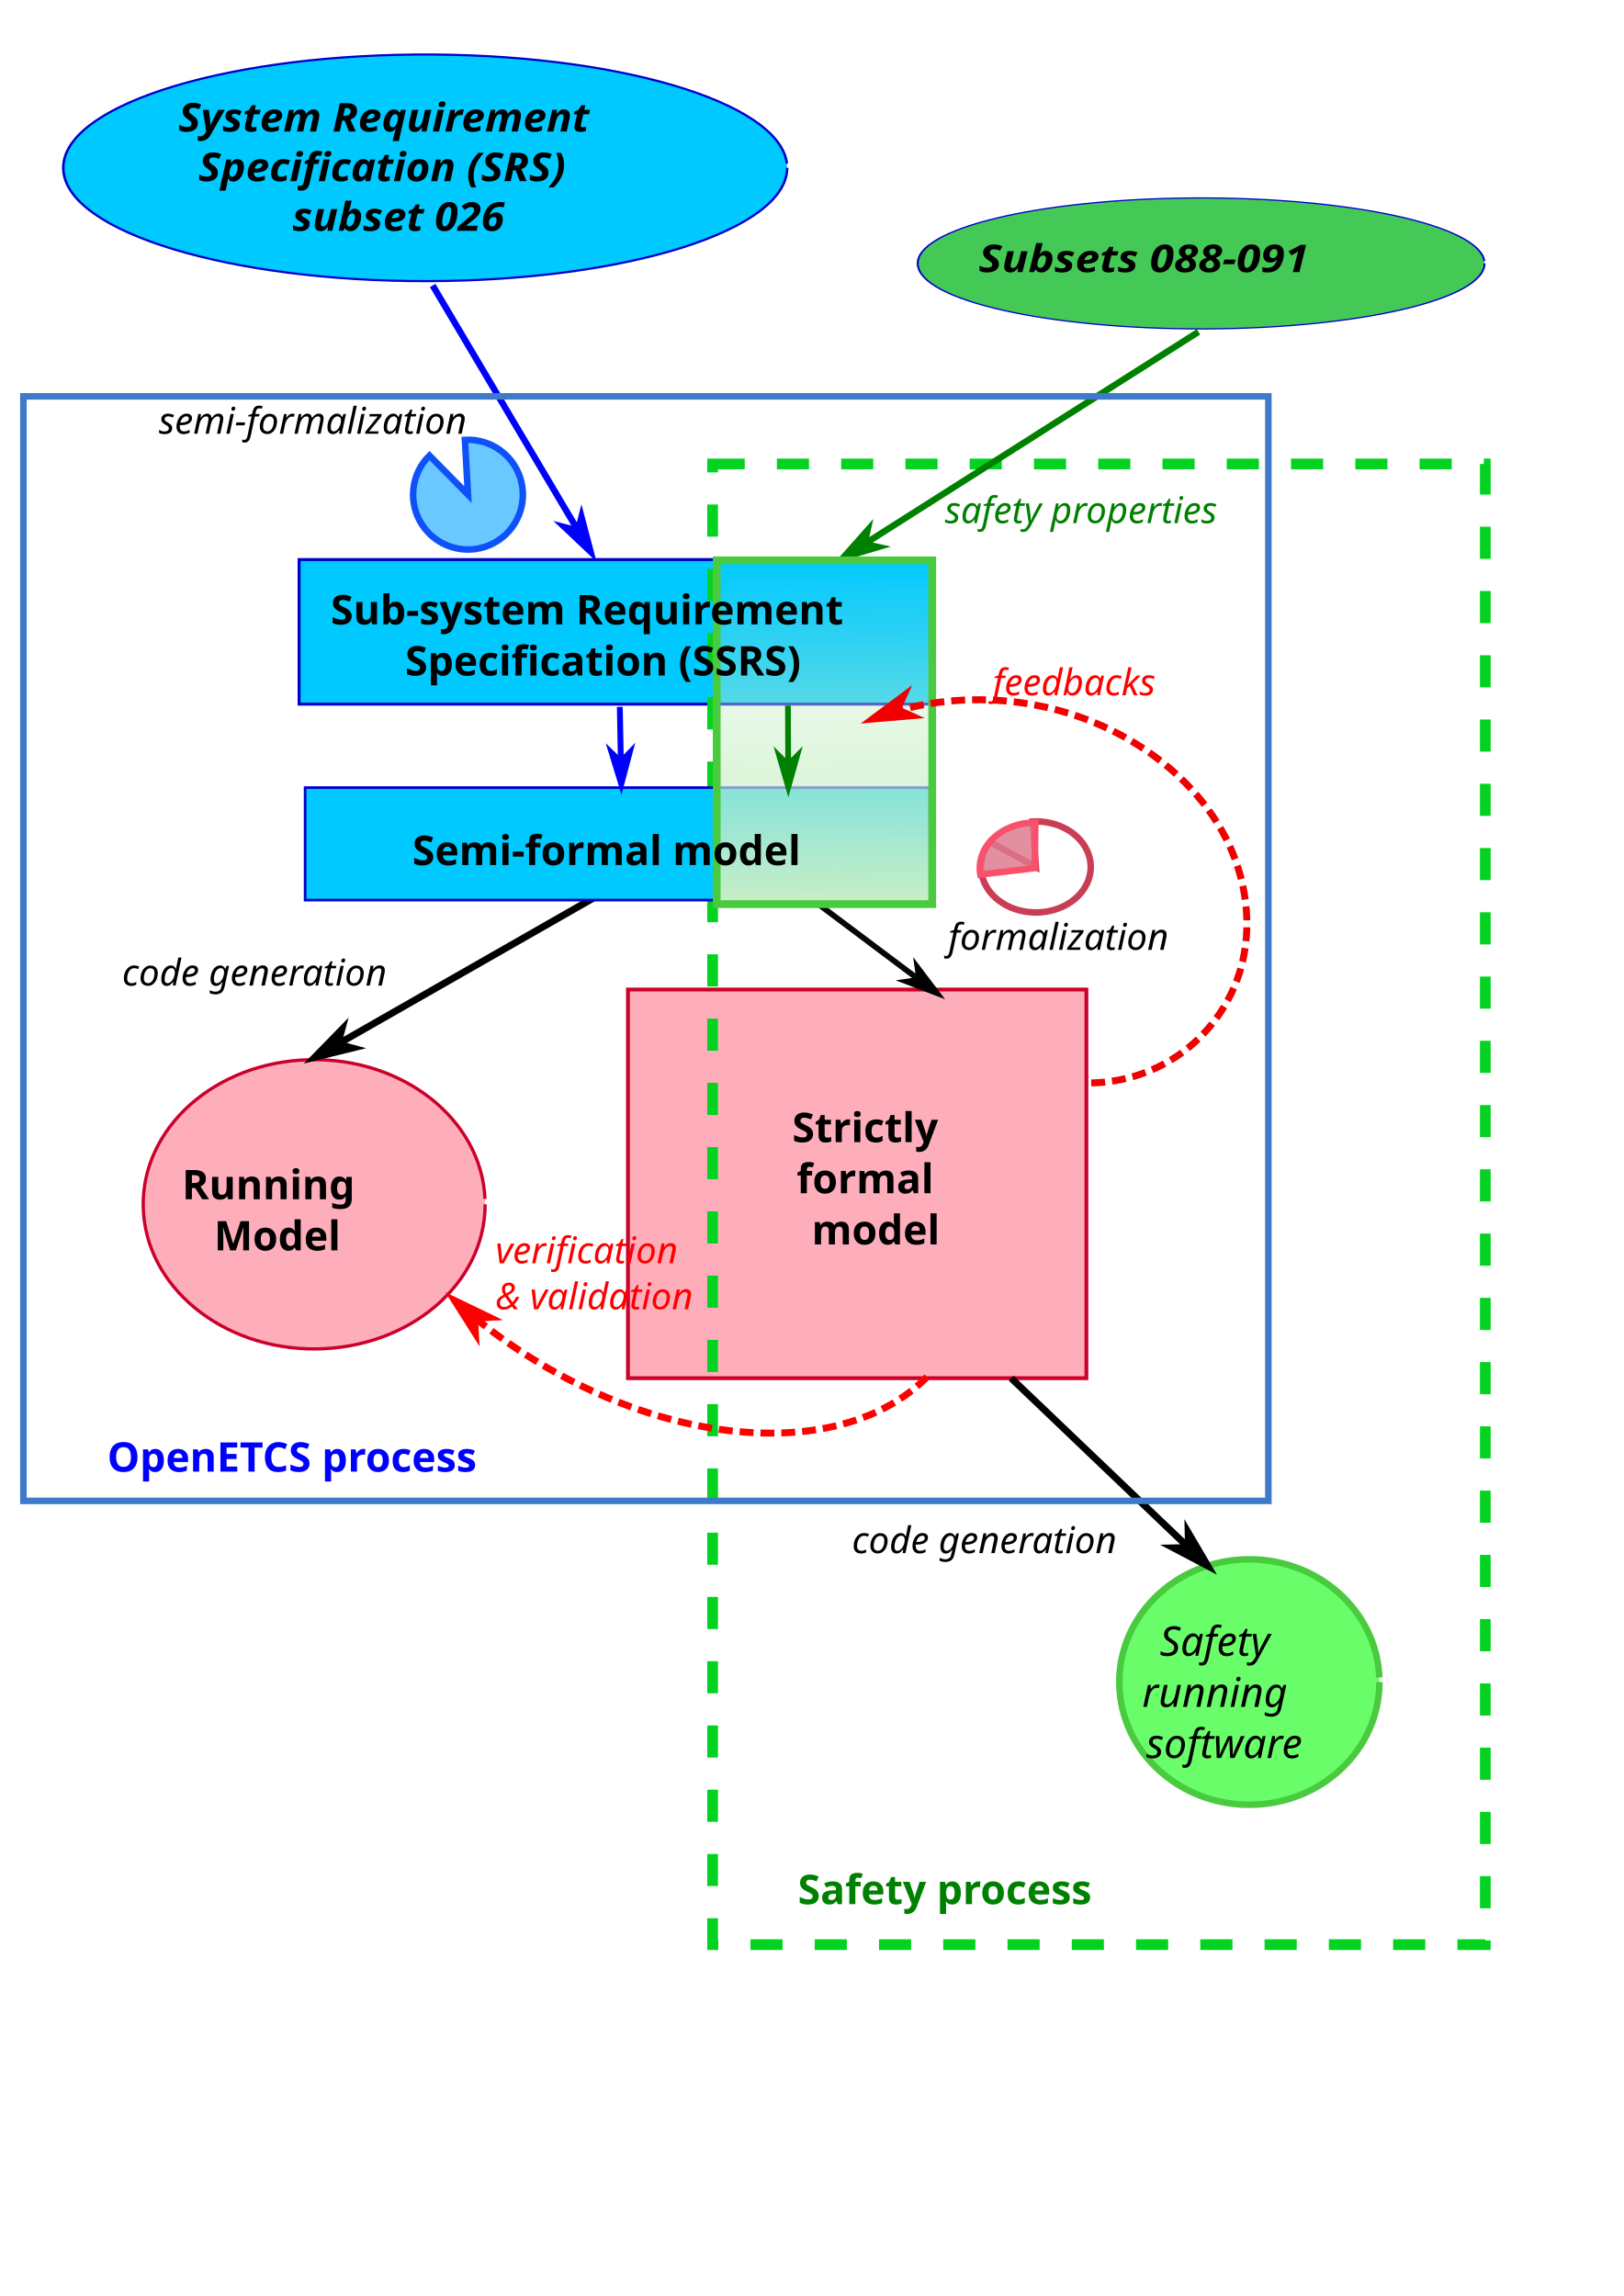
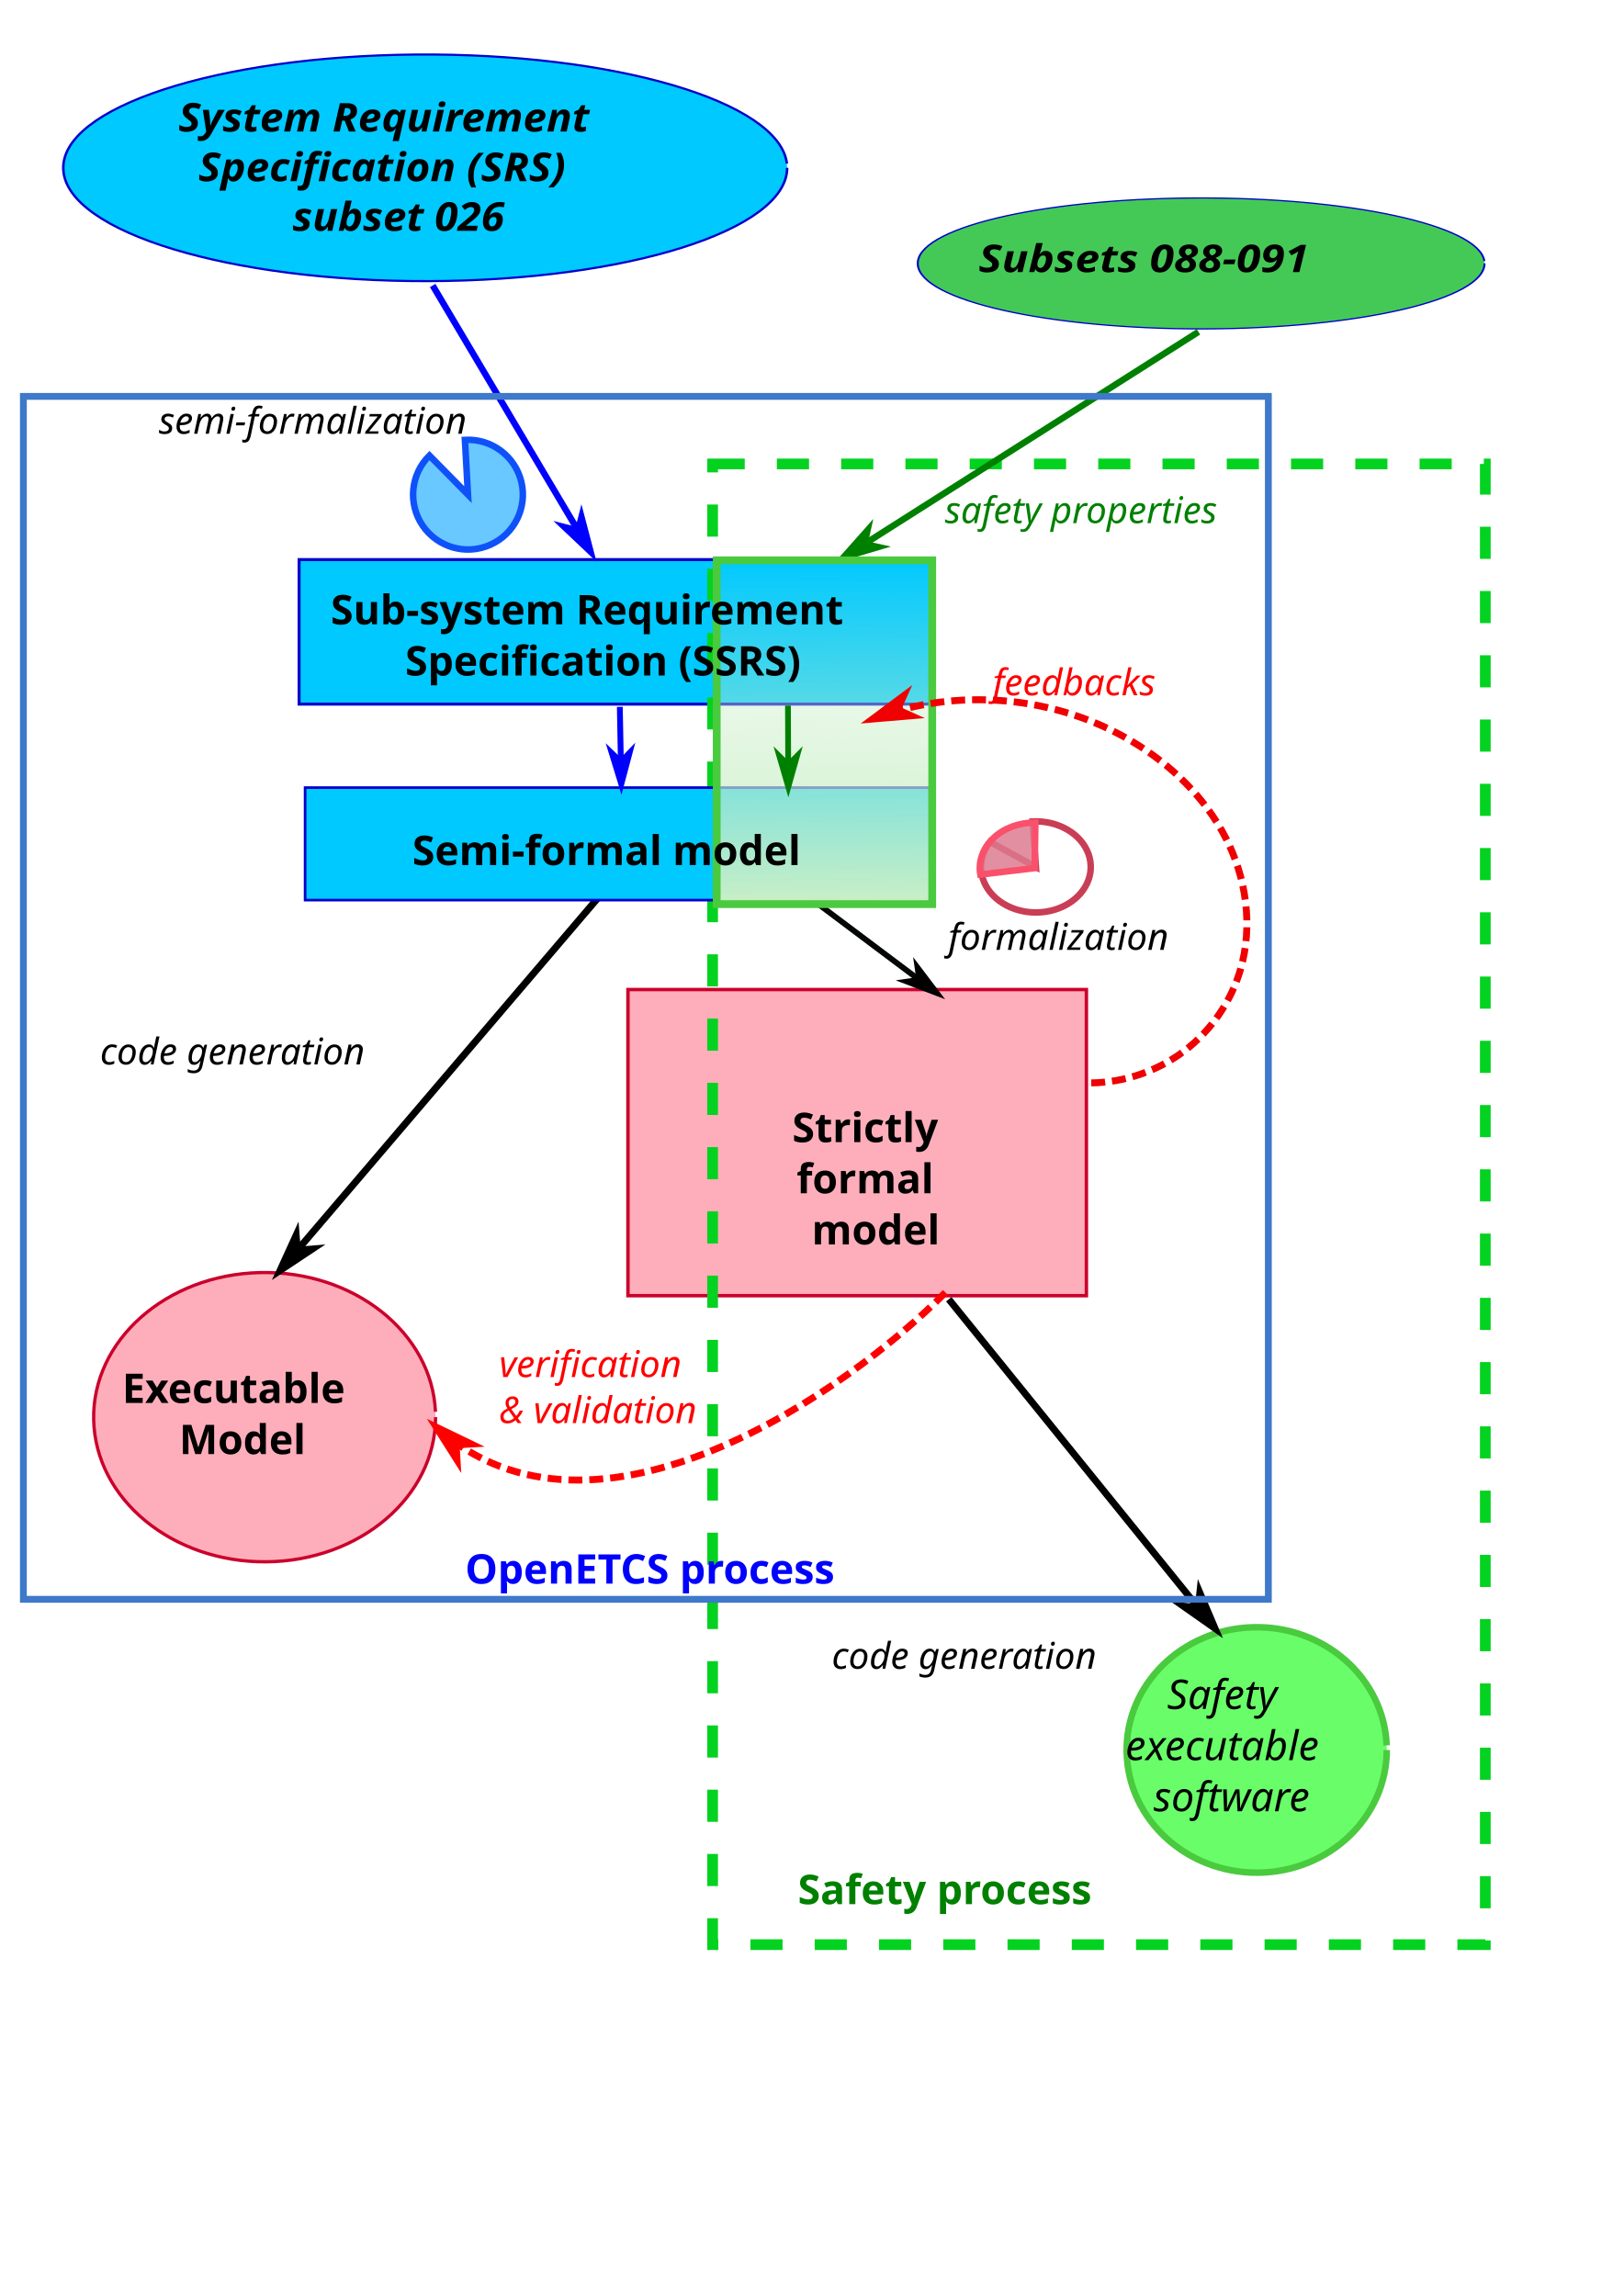
<svg xmlns="http://www.w3.org/2000/svg" xmlns:ns2="http://www.openswatchbook.org/uri/2009/osb" xmlns:xlink="http://www.w3.org/1999/xlink" width="210mm" height="297mm" id="svg2" version="1.1">
  <defs id="defs4">
    <linearGradient id="linearGradient10622">
      <stop style="stop-color:#c9efc6;stop-opacity:1;" offset="0" id="stop10624" />
      <stop style="stop-color:#c9efc6;stop-opacity:0;" offset="1" id="stop10626" />
    </linearGradient>
    <pattern xlink:href="#Strips1_1" id="pattern10614" patternTransform="matrix(10,0,0,10,-350.3438,-281.25)" />
    <pattern id="Strips1_1" patternTransform="translate(0,0) scale(10,10)" height="1" width="2" patternUnits="userSpaceOnUse">
      <rect id="rect4540" height="2" width="1" y="-0.5" x="0" style="fill:black;stroke:none" />
    </pattern>
    <linearGradient id="linearGradient10601" ns2:paint="solid">
      <stop style="stop-color:#c7efca;stop-opacity:1;" offset="0" id="stop10603" />
    </linearGradient>
    <marker orient="auto" refY="0.0" refX="0.0" id="Arrow1Mend" style="overflow:visible;">
      <path id="path5838" d="M 0.0,0.0 L 5.0,-5.0 L -12.5,0.0 L 5.0,5.0 L 0.0,0.0 z " style="fill-rule:evenodd;stroke:#000000;stroke-width:1.0pt;" transform="scale(0.4) rotate(180) translate(10,0)" />
    </marker>
    <marker orient="auto" refY="0.0" refX="0.0" id="Arrow1Lend" style="overflow:visible;">
      <path id="path5832" d="M 0.0,0.0 L 5.0,-5.0 L -12.5,0.0 L 5.0,5.0 L 0.0,0.0 z " style="fill-rule:evenodd;stroke:#000000;stroke-width:1.0pt;" transform="scale(0.8) rotate(180) translate(12.5,0)" />
    </marker>
    <linearGradient id="linearGradient6471" ns2:paint="gradient">
      <stop style="stop-color:#000000;stop-opacity:1;" offset="0" id="stop6473" />
      <stop style="stop-color:#000000;stop-opacity:0;" offset="1" id="stop6475" />
    </linearGradient>
    <linearGradient id="linearGradient6281" ns2:paint="solid">
      <stop style="stop-color:#cb002b;stop-opacity:1;" offset="0" id="stop6283" />
    </linearGradient>
    <marker orient="auto" refY="0.0" refX="0.0" id="Arrow2Lend" style="overflow:visible;">
      <path id="path5850" style="fill-rule:evenodd;stroke-width:0.625;stroke-linejoin:round;" d="M 8.719,4.034 L -2.207,0.016 L 8.719,-4.002 C 6.973,-1.63 6.983,1.616 8.719,4.034 z " transform="scale(1.1) rotate(180) translate(1,0)" />
    </marker>
    <pattern patternUnits="userSpaceOnUse" width="77.906" height="160.781" patternTransform="translate(350.3438,281.25)" id="pattern10611">
      <rect y="1.112" x="1.085" height="158.571" width="75.714" id="rect6491" style="fill:url(#pattern10614);fill-opacity:1;stroke:#03d220;stroke-width:2.2;stroke-miterlimit:4;stroke-opacity:1;stroke-dasharray:none;stroke-dashoffset:0" />
    </pattern>
    <linearGradient xlink:href="#linearGradient10622" id="linearGradient10628" x1="396.058" y1="441.641" x2="395.393" y2="280.212" gradientUnits="userSpaceOnUse" gradientTransform="matrix(1.352171,0,0,1.045402,-123.381,-20.06909)" />
    <marker orient="auto" refY="0.0" refX="0.0" id="Arrow1Mendn" style="overflow:visible;">
      <path id="path3093" d="M 0.0,0.0 L 5.0,-5.0 L -12.5,0.0 L 5.0,5.0 L 0.0,0.0 z " style="stroke:#f00000;stroke-width:1.0pt;fill:#f00000;fill-rule:evenodd" transform="scale(0.4) rotate(180) translate(10,0)" />
    </marker>
    <marker orient="auto" refY="0.0" refX="0.0" id="Arrow1Mend4" style="overflow:visible;">
      <path id="path4257" d="M 0.0,0.0 L 5.0,-5.0 L -12.5,0.0 L 5.0,5.0 L 0.0,0.0 z " style="stroke:#ff0000;stroke-width:1.0pt;fill:#ff0000;fill-rule:evenodd" transform="scale(0.4) rotate(180) translate(10,0)" />
    </marker>
    <marker orient="auto" refY="0.0" refX="0.0" id="Arrow1Mend8" style="overflow:visible;">
      <path id="path4442" d="M 0.0,0.0 L 5.0,-5.0 L -12.5,0.0 L 5.0,5.0 L 0.0,0.0 z " style="stroke:#0000ff;stroke-width:1.0pt;fill:#0000ff;fill-rule:evenodd" transform="scale(0.4) rotate(180) translate(10,0)" />
    </marker>
    <marker orient="auto" refY="0.0" refX="0.0" id="Arrow1Mendl" style="overflow:visible;">
      <path id="path4631" d="M 0.0,0.0 L 5.0,-5.0 L -12.5,0.0 L 5.0,5.0 L 0.0,0.0 z " style="stroke:#008000;stroke-width:1.0pt;fill:#008000;fill-rule:evenodd" transform="scale(0.4) rotate(180) translate(10,0)" />
    </marker>
    <marker orient="auto" refY="0" refX="0" id="Arrow1Mend8-8" style="overflow:visible">
      <path id="path4442-2" d="M 0,0 5,-5 -12.5,0 5,5 0,0 z" style="fill:#0000ff;fill-rule:evenodd;stroke:#0000ff;stroke-width:1pt" transform="matrix(-0.4,0,0,-0.4,-4,0)" />
    </marker>
    <marker orient="auto" refY="0" refX="0" id="Arrow1Mendl-5" style="overflow:visible">
      <path id="path4631-5" d="M 0,0 5,-5 -12.5,0 5,5 0,0 z" style="fill:#008000;fill-rule:evenodd;stroke:#008000;stroke-width:1pt" transform="matrix(-0.4,0,0,-0.4,-4,0)" />
    </marker>
  </defs>
  <g id="layer1">
    <path style="fill:#00c9ff;fill-opacity:1;stroke:#0000cb;stroke-width:1.6;stroke-miterlimit:4;stroke-opacity:1;stroke-dasharray:none" id="path2989" d="m 605.714,295.219 a 231.429,84.286 0 1 1 -0.161,-3.146" transform="matrix(0.7644825,0,0,0.6572881,-78.28309,-111.9963)" />
    <text xml:space="preserve" style="font-size:20px;font-style:italic;font-variant:normal;font-weight:bold;font-stretch:normal;text-align:center;line-height:125%;letter-spacing:0px;word-spacing:0px;writing-mode:lr-tb;text-anchor:middle;fill:#000000;fill-opacity:1;stroke:none;font-family:Sans;-inkscape-font-specification:Sans Bold Italic" x="199.462" y="66.238" id="text3759" transform="scale(1.030153,0.9707298)">
      <tspan id="tspan3761" x="202.938" y="66.238">System Requirement </tspan>
      <tspan x="199.462" y="91.238" id="tspan3084">Specification (SRS)</tspan>
      <tspan x="199.462" y="116.238" id="tspan3082"> subset 026</tspan>
    </text>
    <rect style="fill:#00c9ff;fill-opacity:1;stroke:#0000cb;stroke-width:1.472;stroke-miterlimit:4;stroke-opacity:1;stroke-dasharray:none" id="rect3763" width="310.549" height="70.656" x="146.204" y="273.586" />
    <path style="fill:#44c956;fill-opacity:1;stroke:#0000cb;stroke-width:1.6;stroke-miterlimit:4;stroke-opacity:1;stroke-dasharray:none" id="path2989-1" d="m 605.714,295.219 a 231.429,84.286 0 1 1 -0.161,-3.146" transform="matrix(0.5986179,0,0,0.3798293,363.0887,16.65779)" />
    <text xml:space="preserve" style="font-size:20px;font-style:italic;font-variant:normal;font-weight:bold;font-stretch:normal;text-align:center;line-height:125%;letter-spacing:0px;word-spacing:0px;writing-mode:lr-tb;text-anchor:middle;fill:#000000;fill-opacity:1;stroke:none;font-family:Sans;-inkscape-font-specification:Sans Bold Italic" x="534.568" y="142.6" id="text3759-1" transform="scale(1.071925,0.9329013)">
      <tspan id="tspan3791" x="534.568" y="142.6">Subsets 088-091</tspan>
    </text>
-     <path style="fill:#feaeba;fill-opacity:1;stroke:#cb002b;stroke-width:1.6;stroke-miterlimit:4;stroke-opacity:1;stroke-dasharray:none" id="path3809" d="m 237.143,570.219 a 83.571,70.714 0 1 1 -0.058,-2.64" transform="translate(0,18.57143)" />
-     <text xml:space="preserve" style="font-size:20px;font-style:normal;font-variant:normal;font-weight:bold;font-stretch:normal;text-align:center;line-height:125%;letter-spacing:0px;word-spacing:0px;writing-mode:lr-tb;text-anchor:middle;fill:#000000;fill-opacity:1;stroke:none;font-family:Sans;-inkscape-font-specification:Sans Bold" x="148.571" y="586.317" id="text5255">
-       <tspan id="tspan5257" x="152.048" y="586.317">Running </tspan>
-       <tspan x="148.571" y="611.317" id="tspan5265">Model</tspan>
+     <path style="fill:#feaeba;fill-opacity:1;stroke:#cb002b;stroke-width:1.6;stroke-miterlimit:4;stroke-opacity:1;stroke-dasharray:none" id="path3809" d="m 237.143,570.219 a 83.571,70.714 0 1 1 -0.058,-2.64" transform="translate(-24.22395,122.6447)" />
+     <text xml:space="preserve" style="font-size:20px;font-style:normal;font-variant:normal;font-weight:bold;font-stretch:normal;text-align:center;line-height:125%;letter-spacing:0px;word-spacing:0px;writing-mode:lr-tb;text-anchor:middle;fill:#000000;fill-opacity:1;stroke:none;font-family:Sans;-inkscape-font-specification:Sans Bold" x="131.525" y="685.904" id="text5255">
+       <tspan id="tspan5257" x="135.002" y="685.904">Executable </tspan>
+       <tspan x="131.525" y="710.904" id="tspan5265">Model</tspan>
    </text>
-     <rect style="fill:#feaeba;fill-opacity:1;stroke:#cb002b;stroke-width:1.885;stroke-miterlimit:4;stroke-opacity:1;stroke-dasharray:none" id="rect5267" width="224.099" height="190" x="306.956" y="483.791" />
+     <rect style="fill:#feaeba;fill-opacity:1;stroke:#cb002b;stroke-width:1.673;stroke-miterlimit:4;stroke-opacity:1;stroke-dasharray:none" id="rect5267" width="224.099" height="149.672" x="306.956" y="483.791" />
    <text xml:space="preserve" style="font-size:20px;font-style:normal;font-variant:normal;font-weight:bold;font-stretch:normal;text-align:center;line-height:125%;letter-spacing:0px;word-spacing:0px;writing-mode:lr-tb;text-anchor:middle;fill:#000000;fill-opacity:1;stroke:none;font-family:Sans;-inkscape-font-specification:Sans Bold" x="441.099" y="558.395" id="text5269">
      <tspan id="tspan5271" x="441.099" y="558.395">Strictly</tspan>
      <tspan x="441.099" y="583.395" id="tspan5275">formal</tspan>
      <tspan x="441.099" y="608.395" id="tspan5279">model</tspan>
    </text>
    <path style="fill:none;stroke:#0000ff;stroke-width:3.144;stroke-linecap:butt;stroke-linejoin:miter;stroke-miterlimit:4;stroke-opacity:1;stroke-dasharray:none;marker-start:none;marker-mid:none;marker-end:url(#Arrow1Mend8)" d="m 211.5,139.577 76.943,129.746" id="path5283" />
    <rect style="fill:none;stroke:#03d220;stroke-width:5.236;stroke-miterlimit:4;stroke-opacity:1;stroke-dasharray:15.708, 15.708;stroke-dashoffset:0" id="rect6469" width="377.712" height="723.911" x="348.339" y="226.826" />
    <text xml:space="preserve" style="font-size:20px;font-style:normal;font-variant:normal;font-weight:bold;font-stretch:normal;text-align:start;line-height:125%;letter-spacing:0px;word-spacing:0px;writing-mode:lr-tb;text-anchor:start;fill:#008000;fill-opacity:1;stroke:none;font-family:Sans;-inkscape-font-specification:Sans Bold" x="390" y="930.934" id="text6493">
      <tspan id="tspan6495" x="390" y="930.934">Safety process</tspan>
    </text>
    <path style="fill:none;stroke:#00a200;stroke-width:0;stroke-linecap:butt;stroke-linejoin:miter;stroke-opacity:1;stroke-miterlimit:4;stroke-dasharray:none;marker-end:url(#Arrow2Lend)" d="m 410,440.934 c 77.143,47.143 81.429,44.286 81.429,44.286 l -2.857,-2.857" id="path7973" />
    <path style="fill:none;stroke:#050707;stroke-width:2.798;stroke-linecap:butt;stroke-linejoin:miter;stroke-miterlimit:4;stroke-opacity:1;stroke-dasharray:none;marker-end:url(#Arrow1Mend)" d="m 398.571,440.934 c 58.995,44.286 58.995,44.286 58.995,44.286" id="path8711" />
    <path style="fill:none;stroke:#008000;stroke-width:3.16;stroke-linecap:butt;stroke-linejoin:miter;stroke-miterlimit:4;stroke-opacity:1;stroke-dasharray:none;marker-end:url(#Arrow1Mendl)" d="M 585.834,162.242 412.766,272.171" id="path10197" />
-     <path style="fill:none;stroke:#000000;stroke-width:3.4;stroke-linecap:butt;stroke-linejoin:miter;stroke-miterlimit:4;stroke-opacity:1;stroke-dasharray:none;marker-end:url(#Arrow1Mend)" d="M 294.286,436.648 154.286,516.648" id="path10385" />
-     <path style="fill:#00fe00;fill-opacity:0.588;fill-rule:evenodd;stroke:#4aca3e;stroke-width:3.2;stroke-miterlimit:4;stroke-opacity:1;stroke-dasharray:none;stroke-dashoffset:0" id="path10630" d="m 608.571,802.362 a 63.571,60 0 1 1 -0.044,-2.24" transform="translate(65.71429,20)" />
-     <text xml:space="preserve" style="font-size:20px;font-style:italic;font-variant:normal;font-weight:normal;font-stretch:normal;text-align:center;line-height:125%;letter-spacing:0px;word-spacing:0px;writing-mode:lr-tb;text-anchor:middle;fill:#000000;fill-opacity:1;stroke:none;font-family:Sans;-inkscape-font-specification:Sans Italic" x="611.429" y="809.505" id="text10634">
-       <tspan id="tspan10636" x="614.612" y="809.505">Safety </tspan>
-       <tspan x="614.612" y="834.505" id="tspan10638">running </tspan>
-       <tspan x="611.429" y="859.505" id="tspan10640">software</tspan>
+     <path style="fill:none;stroke:#000000;stroke-width:3.4;stroke-linecap:butt;stroke-linejoin:miter;stroke-miterlimit:4;stroke-opacity:1;stroke-dasharray:none;marker-end:url(#Arrow1Mend)" d="M 294.286,436.648 137.239,620.721" id="path10385" />
+     <path style="fill:#00fe00;fill-opacity:0.588;fill-rule:evenodd;stroke:#4aca3e;stroke-width:3.2;stroke-miterlimit:4;stroke-opacity:1;stroke-dasharray:none;stroke-dashoffset:0" id="path10630" d="m 608.571,802.362 a 63.571,60 0 1 1 -0.044,-2.24" transform="translate(69.30302,53.19579)" />
+     <text xml:space="preserve" style="font-size:20px;font-style:italic;font-variant:normal;font-weight:normal;font-stretch:normal;text-align:center;line-height:125%;letter-spacing:0px;word-spacing:0px;writing-mode:lr-tb;text-anchor:middle;fill:#000000;fill-opacity:1;stroke:none;font-family:Sans;-inkscape-font-specification:Sans Italic" x="615.017" y="835.523" id="text10634">
+       <tspan id="tspan10636" x="618.201" y="835.523">Safety </tspan>
+       <tspan x="618.201" y="860.523" id="tspan10638">executable </tspan>
+       <tspan x="615.017" y="885.523" id="tspan10640">software</tspan>
    </text>
-     <path style="fill:none;stroke:#000000;stroke-width:3.4;stroke-linecap:butt;stroke-linejoin:miter;stroke-miterlimit:4;stroke-opacity:1;stroke-dasharray:none;marker-end:url(#Arrow1Mend)" d="M 494.286,673.791 590,765.219" id="path10644" />
-     <rect style="fill:none;stroke:#3e79ca;stroke-width:3.2;stroke-miterlimit:4;stroke-opacity:1;stroke-dasharray:none;stroke-dashoffset:0" id="rect10832" width="608.571" height="540" x="11.429" y="193.791" />
-     <text xml:space="preserve" style="font-size:20px;font-style:normal;font-variant:normal;font-weight:bold;font-stretch:normal;text-align:center;line-height:125%;letter-spacing:0px;word-spacing:0px;writing-mode:lr-tb;text-anchor:middle;fill:#0000ff;fill-opacity:1;stroke:none;font-family:Sans;-inkscape-font-specification:Sans Bold" x="155.714" y="719.505" id="text10834">
-       <tspan id="tspan10836" x="155.714" y="719.505">OpenETCS process</tspan>
+     <path style="fill:none;stroke:#000000;stroke-width:3.4;stroke-linecap:butt;stroke-linejoin:miter;stroke-miterlimit:4;stroke-opacity:1;stroke-dasharray:none;marker-end:url(#Arrow1Mend)" d="M 463.781,635.212 593.589,795.724" id="path10644" />
+     <rect style="fill:none;stroke:#3e79ca;stroke-width:3.34;stroke-miterlimit:4;stroke-opacity:1;stroke-dasharray:none;stroke-dashoffset:0" id="rect10832" width="608.571" height="588.115" x="11.429" y="193.791" />
+     <text xml:space="preserve" style="font-size:20px;font-style:normal;font-variant:normal;font-weight:bold;font-stretch:normal;text-align:center;line-height:125%;letter-spacing:0px;word-spacing:0px;writing-mode:lr-tb;text-anchor:middle;fill:#0000ff;fill-opacity:1;stroke:none;font-family:Sans;-inkscape-font-specification:Sans Bold" x="330.665" y="774.233" id="text10834">
+       <tspan id="tspan10836" x="330.665" y="774.233">OpenETCS process</tspan>
    </text>
    <path style="fill:#00a2ff;fill-opacity:0.588;fill-rule:evenodd;stroke:#0f51f9;stroke-width:3.2;stroke-miterlimit:4;stroke-opacity:1;stroke-dasharray:none;stroke-dashoffset:0" id="path3043" d="m 221.714,213.241 a 26.83,26.83 0 1 1 -17.334,7.673 l 18.826,19.116 z" transform="translate(5.550178,1.808204)" />
    <path style="fill:#000000;fill-opacity:0;fill-rule:evenodd;stroke:#ca3e55;stroke-width:3.2;stroke-miterlimit:4;stroke-opacity:1;stroke-dasharray:none;stroke-dashoffset:0" id="path3045" d="m 508.234,419.887 a 26.83,22.263 0 1 1 -20.877,9.997 l 22.42,12.23 z" transform="translate(-3.425153,-18.26748)" />
    <path transform="translate(-3.996407,-17.69664)" style="fill:#dc7a8f;fill-opacity:0.835;fill-rule:nonzero;stroke:#fa506c;stroke-width:3.2;stroke-miterlimit:4;stroke-opacity:1;stroke-dasharray:none;stroke-dashoffset:0" id="path3045-5" d="m 483.216,445.259 a 26.83,22.263 0 0 1 26.889,-25.407 l -0.327,22.262 z" />
    <text xml:space="preserve" style="font-size:40px;font-style:normal;font-weight:normal;line-height:42%;letter-spacing:0px;word-spacing:0px;fill:#000000;fill-opacity:1;stroke:none;font-family:Sans" x="77.637" y="212.058" id="text5307">
      <tspan id="tspan5309" x="77.637" y="212.058" style="font-size:18px;font-style:italic;line-height:42%;-inkscape-font-specification:Sans Italic">semi-formalization</tspan>
    </text>
    <text xml:space="preserve" style="font-size:40px;font-style:normal;font-weight:normal;line-height:125%;letter-spacing:0px;word-spacing:0px;fill:#000000;fill-opacity:1;stroke:none;font-family:Sans" x="463.537" y="464.378" id="text5311">
      <tspan id="tspan5313" x="463.537" y="464.378" style="font-size:18px;font-style:italic;-inkscape-font-specification:Sans Italic">formalization</tspan>
    </text>
-     <text xml:space="preserve" style="font-size:40px;font-style:normal;font-weight:normal;line-height:125%;letter-spacing:0px;word-spacing:0px;fill:#000000;fill-opacity:1;stroke:none;font-family:Sans" x="59.689" y="481.834" id="text5315">
-       <tspan id="tspan5317" x="59.689" y="481.834" style="font-size:18px;font-style:italic;-inkscape-font-specification:Sans Italic">code generation</tspan>
+     <text xml:space="preserve" style="font-size:40px;font-style:normal;font-weight:normal;line-height:125%;letter-spacing:0px;word-spacing:0px;fill:#000000;fill-opacity:1;stroke:none;font-family:Sans" x="48.923" y="520.413" id="text5315">
+       <tspan id="tspan5317" x="48.923" y="520.413" style="font-size:18px;font-style:italic;-inkscape-font-specification:Sans Italic">code generation</tspan>
    </text>
-     <text xml:space="preserve" style="font-size:40px;font-style:normal;font-weight:normal;line-height:125%;letter-spacing:0px;word-spacing:0px;fill:#000000;fill-opacity:1;stroke:none;font-family:Sans" x="416.457" y="759.34" id="text5315-7">
-       <tspan id="tspan5317-8" x="416.457" y="759.34" style="font-size:18px;font-style:italic;-inkscape-font-specification:Sans Italic">code generation</tspan>
+     <text xml:space="preserve" style="font-size:40px;font-style:normal;font-weight:normal;line-height:125%;letter-spacing:0px;word-spacing:0px;fill:#000000;fill-opacity:1;stroke:none;font-family:Sans" x="406.588" y="815.862" id="text5315-7">
+       <tspan id="tspan5317-8" x="406.588" y="815.862" style="font-size:18px;font-style:italic;-inkscape-font-specification:Sans Italic">code generation</tspan>
    </text>
    <path style="fill:none;stroke:#000000;stroke-width:1px;stroke-linecap:butt;stroke-linejoin:miter;stroke-opacity:1" d="" id="path5348" />
-     <text xml:space="preserve" style="font-size:40px;font-style:normal;font-weight:normal;line-height:125%;letter-spacing:0px;word-spacing:0px;fill:#ff0000;fill-opacity:1;stroke:none;font-family:Sans" x="242.226" y="617.614" id="text5728">
-       <tspan id="tspan5730" x="242.226" y="617.614" style="font-size:18px;font-style:italic;fill:#ff0000;-inkscape-font-specification:Sans Italic">verification </tspan>
-       <tspan x="242.226" y="640.114" style="font-size:18px;font-style:italic;fill:#ff0000;-inkscape-font-specification:Sans Italic" id="tspan5732">&amp; validation</tspan>
+     <text xml:space="preserve" style="font-size:40px;font-style:normal;font-weight:normal;line-height:125%;letter-spacing:0px;word-spacing:0px;fill:#ff0000;fill-opacity:1;stroke:none;font-family:Sans" x="244.02" y="673.239" id="text5728">
+       <tspan id="tspan5730" x="244.02" y="673.239" style="font-size:18px;font-style:italic;fill:#ff0000;-inkscape-font-specification:Sans Italic">verification </tspan>
+       <tspan x="244.02" y="695.739" style="font-size:18px;font-style:italic;fill:#ff0000;-inkscape-font-specification:Sans Italic" id="tspan5732">&amp; validation</tspan>
    </text>
    <text xml:space="preserve" style="font-size:40px;font-style:normal;font-weight:normal;line-height:125%;letter-spacing:0px;word-spacing:0px;fill:#000000;fill-opacity:1;stroke:none;font-family:Sans" x="485.23" y="339.93" id="text5734">
      <tspan id="tspan5736" x="485.23" y="339.93" style="font-size:18px;font-style:italic;fill:#ff0000;-inkscape-font-specification:Sans Italic">feedbacks</tspan>
    </text>
-     <path id="path3244" d="M 453.178,673.175 C 405.846,720.93 299.95,705.099 222.62,636.196" style="fill:none;stroke:#ff0000;stroke-width:3.4;stroke-linecap:butt;stroke-linejoin:miter;stroke-miterlimit:4;stroke-opacity:1;stroke-dasharray:6.8, 3.4;stroke-dashoffset:0;marker-end:url(#Arrow1Mend4)" />
+     <path id="path3244" d="M 462.15,631.905 C 414.818,679.66 290.979,767.005 213.649,698.102" style="fill:none;stroke:#ff0000;stroke-width:3.4;stroke-linecap:butt;stroke-linejoin:miter;stroke-miterlimit:4;stroke-opacity:1;stroke-dasharray:6.8, 3.4;stroke-dashoffset:0;marker-end:url(#Arrow1Mend4)" />
    <text xml:space="preserve" style="font-size:40px;font-style:normal;font-weight:normal;line-height:125%;letter-spacing:0px;word-spacing:0px;fill:#008000;fill-opacity:1;stroke:none;font-family:Sans" x="461.859" y="255.75" id="text4787">
      <tspan id="tspan4789" x="461.859" y="255.75" style="font-size:18px;font-style:italic;-inkscape-font-specification:Sans Italic;fill:#008000">safety properties</tspan>
    </text>
    <rect style="fill:#00c9ff;fill-opacity:1;stroke:#0000cb;stroke-width:1.288;stroke-miterlimit:4;stroke-opacity:1;stroke-dasharray:none" id="rect3763-8" width="305.373" height="55.001" x="149.14" y="385.062" />
    <rect style="fill:url(#linearGradient10628);fill-opacity:1;stroke:#4aca3e;stroke-width:3.805;stroke-miterlimit:4;stroke-opacity:1;stroke-dasharray:none" width="105.343" height="168.081" x="350.344" y="273.95" id="rect10616" />
    <text xml:space="preserve" style="font-size:20px;font-style:normal;font-variant:normal;font-weight:bold;font-stretch:normal;text-align:center;line-height:125%;letter-spacing:0px;word-spacing:0px;writing-mode:lr-tb;text-anchor:middle;fill:#000000;fill-opacity:1;stroke:none;font-family:Sans;-inkscape-font-specification:Sans Bold" x="309.469" y="397.935" id="text3793-0">
      <tspan id="tspan3805-8" x="309.469" y="397.935" />
      <tspan id="tspan3807-7" x="309.469" y="422.935">Semi-formal model</tspan>
    </text>
    <path style="fill:none;stroke:#0000ff;stroke-width:2.85;stroke-linecap:butt;stroke-linejoin:miter;stroke-miterlimit:4;stroke-opacity:1;stroke-dasharray:none;marker-start:none;marker-mid:none;marker-end:url(#Arrow1Mend8)" d="m 302.982,345.59 0.707,37.331" id="path5283-8" />
    <path style="fill:none;stroke:#008000;stroke-width:2.811;stroke-linecap:butt;stroke-linejoin:miter;stroke-miterlimit:4;stroke-opacity:1;stroke-dasharray:none;marker-end:url(#Arrow1Mendl)" d="m 385.169,344.97 0.165,39.315" id="path10197-2" />
    <path style="fill:none;stroke:#f00000;stroke-width:3.4;stroke-linecap:butt;stroke-linejoin:miter;stroke-miterlimit:4;stroke-opacity:1;stroke-dasharray:6.8, 3.4;stroke-dashoffset:0;marker-end:url(#Arrow1Mendn)" d="m 533.428,529.434 c 16.349,-0.228 32.579,-5.822 45.595,-15.716 13.017,-9.894 22.751,-24.035 27.345,-39.726 6.218,-21.236 2.875,-44.711 -7.238,-64.393 -10.113,-19.682 -26.63,-35.678 -45.618,-47.042 -37.588,-22.495 -85.553,-26.745 -126.511,-11.209" id="path5352" />
    <text xml:space="preserve" style="font-size:20px;font-style:normal;font-variant:normal;font-weight:bold;font-stretch:normal;text-align:center;line-height:125%;letter-spacing:0px;word-spacing:0px;writing-mode:lr-tb;text-anchor:middle;fill:#000000;fill-opacity:1;stroke:none;font-family:Sans;-inkscape-font-specification:Sans Bold" x="305.158" y="305.251" id="text3793">
      <tspan id="tspan3807" x="305.158" y="305.251">Sub-system Requirement</tspan>
      <tspan x="305.158" y="330.251" id="tspan3086"> Specification (SSRS)</tspan>
    </text>
  </g>
</svg>
